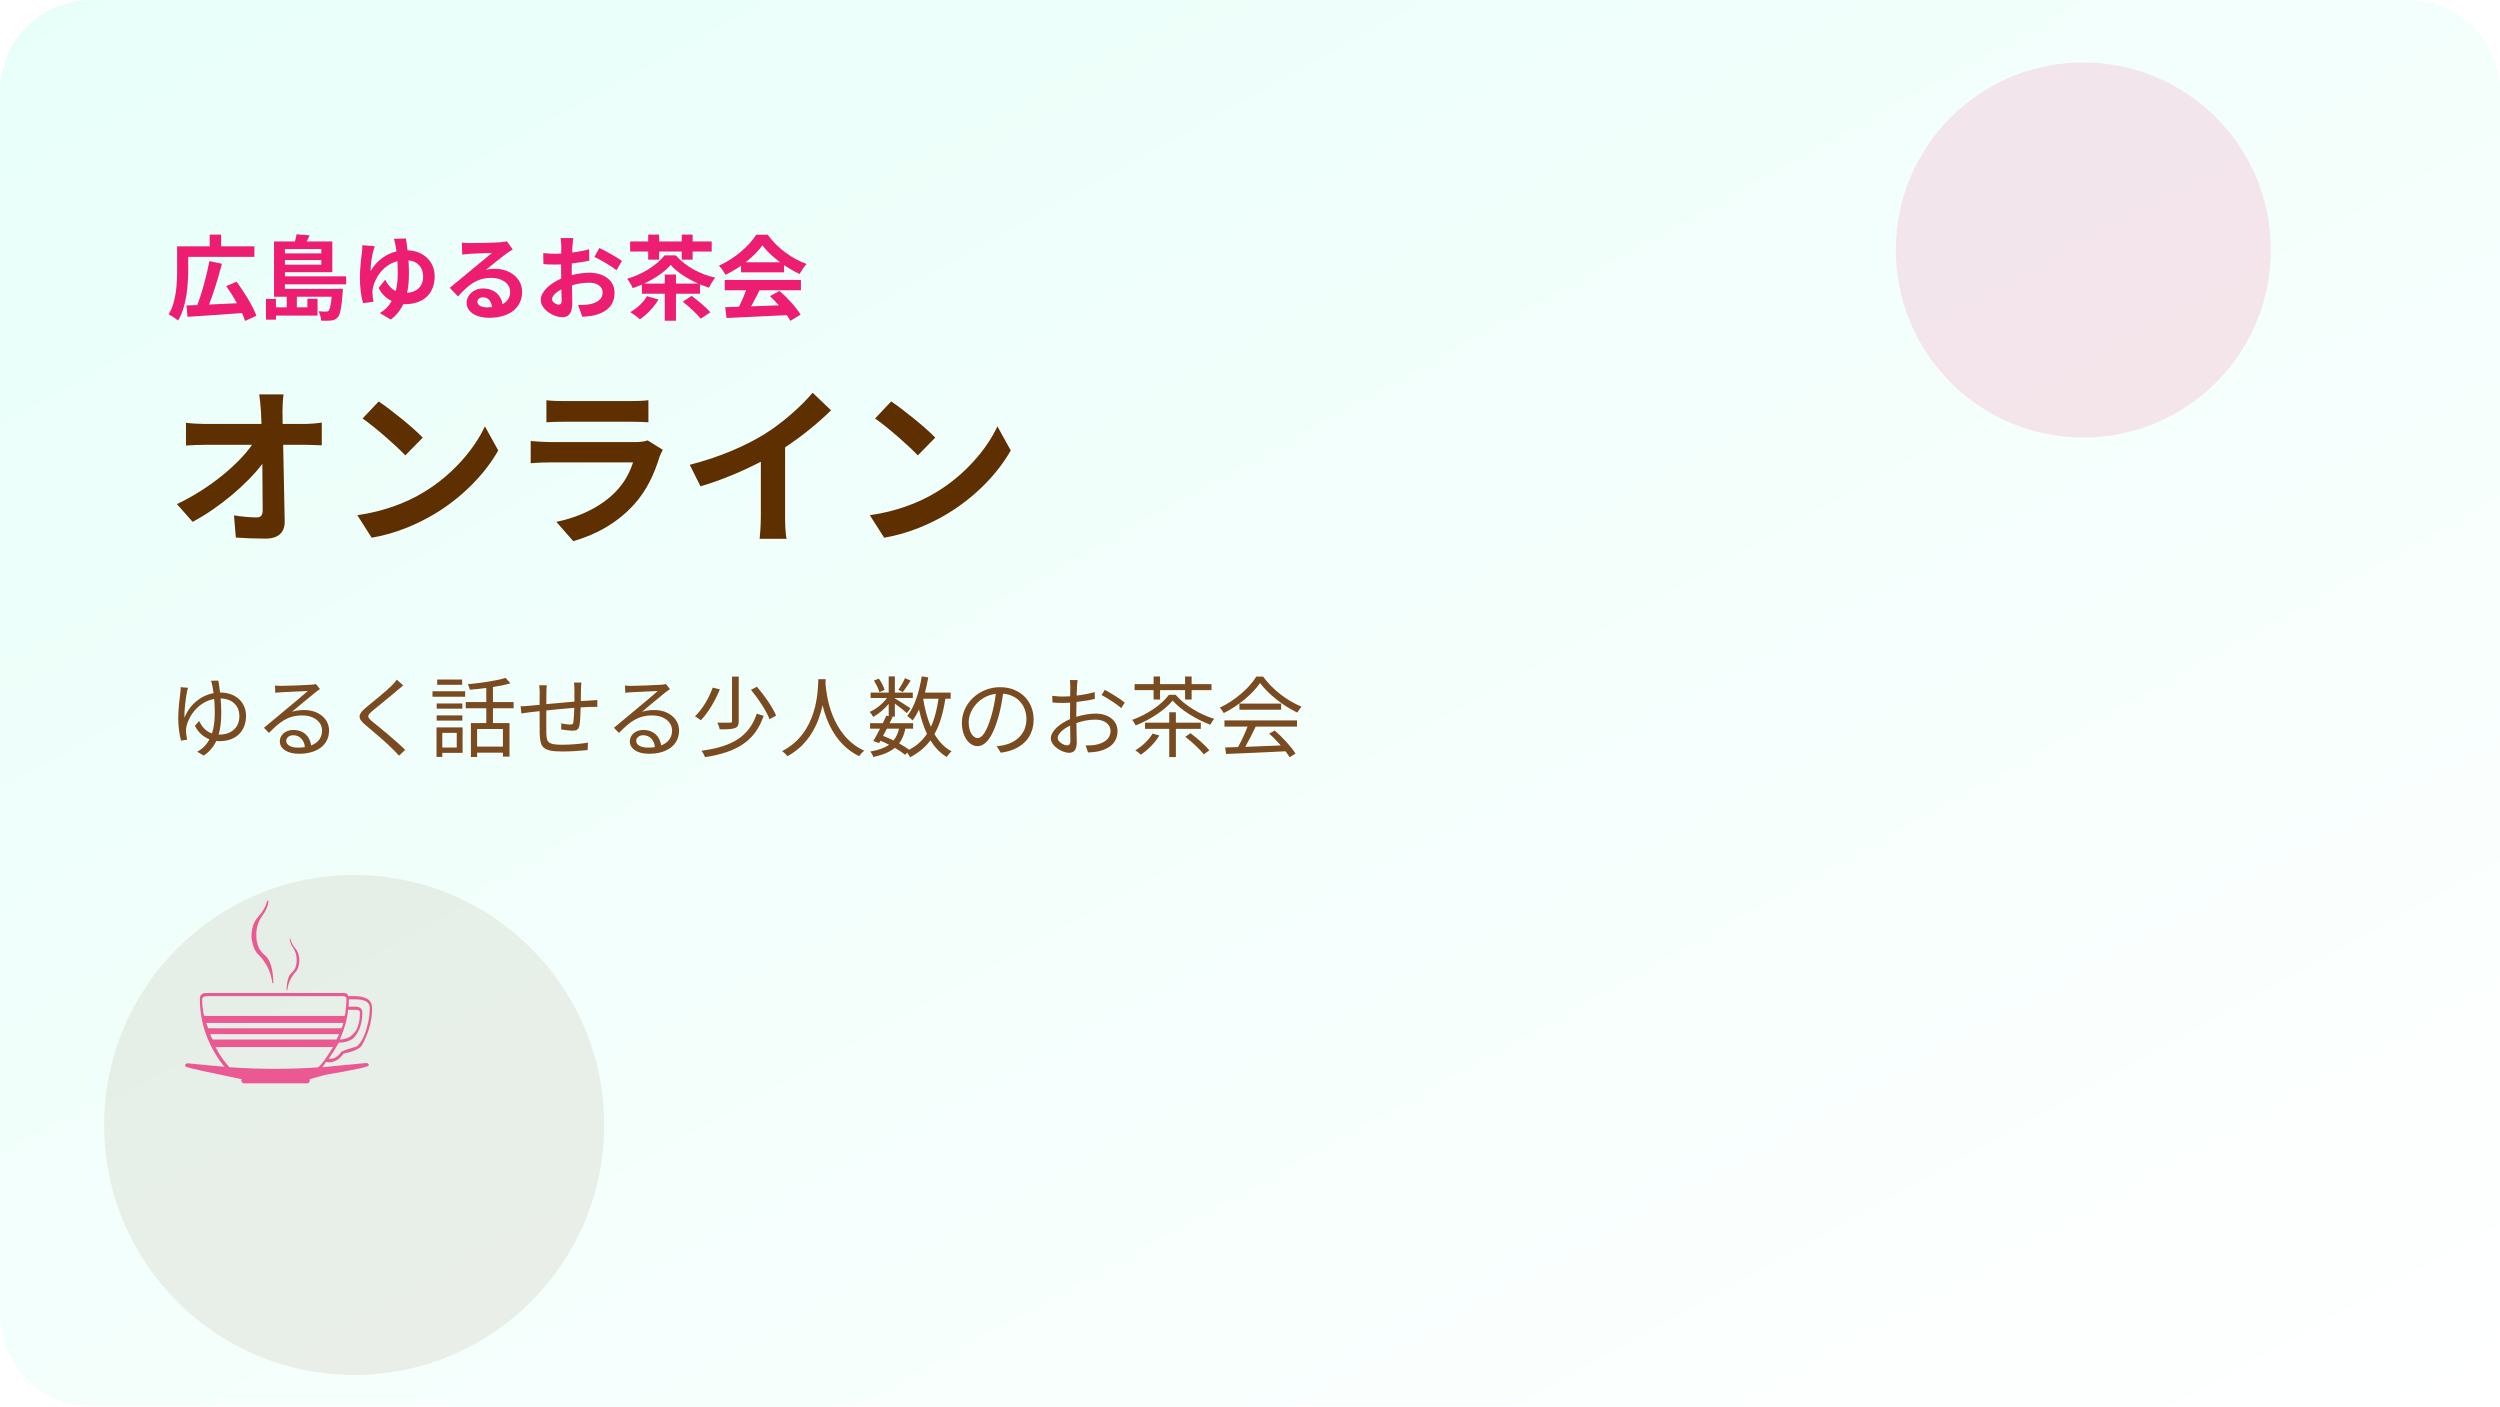
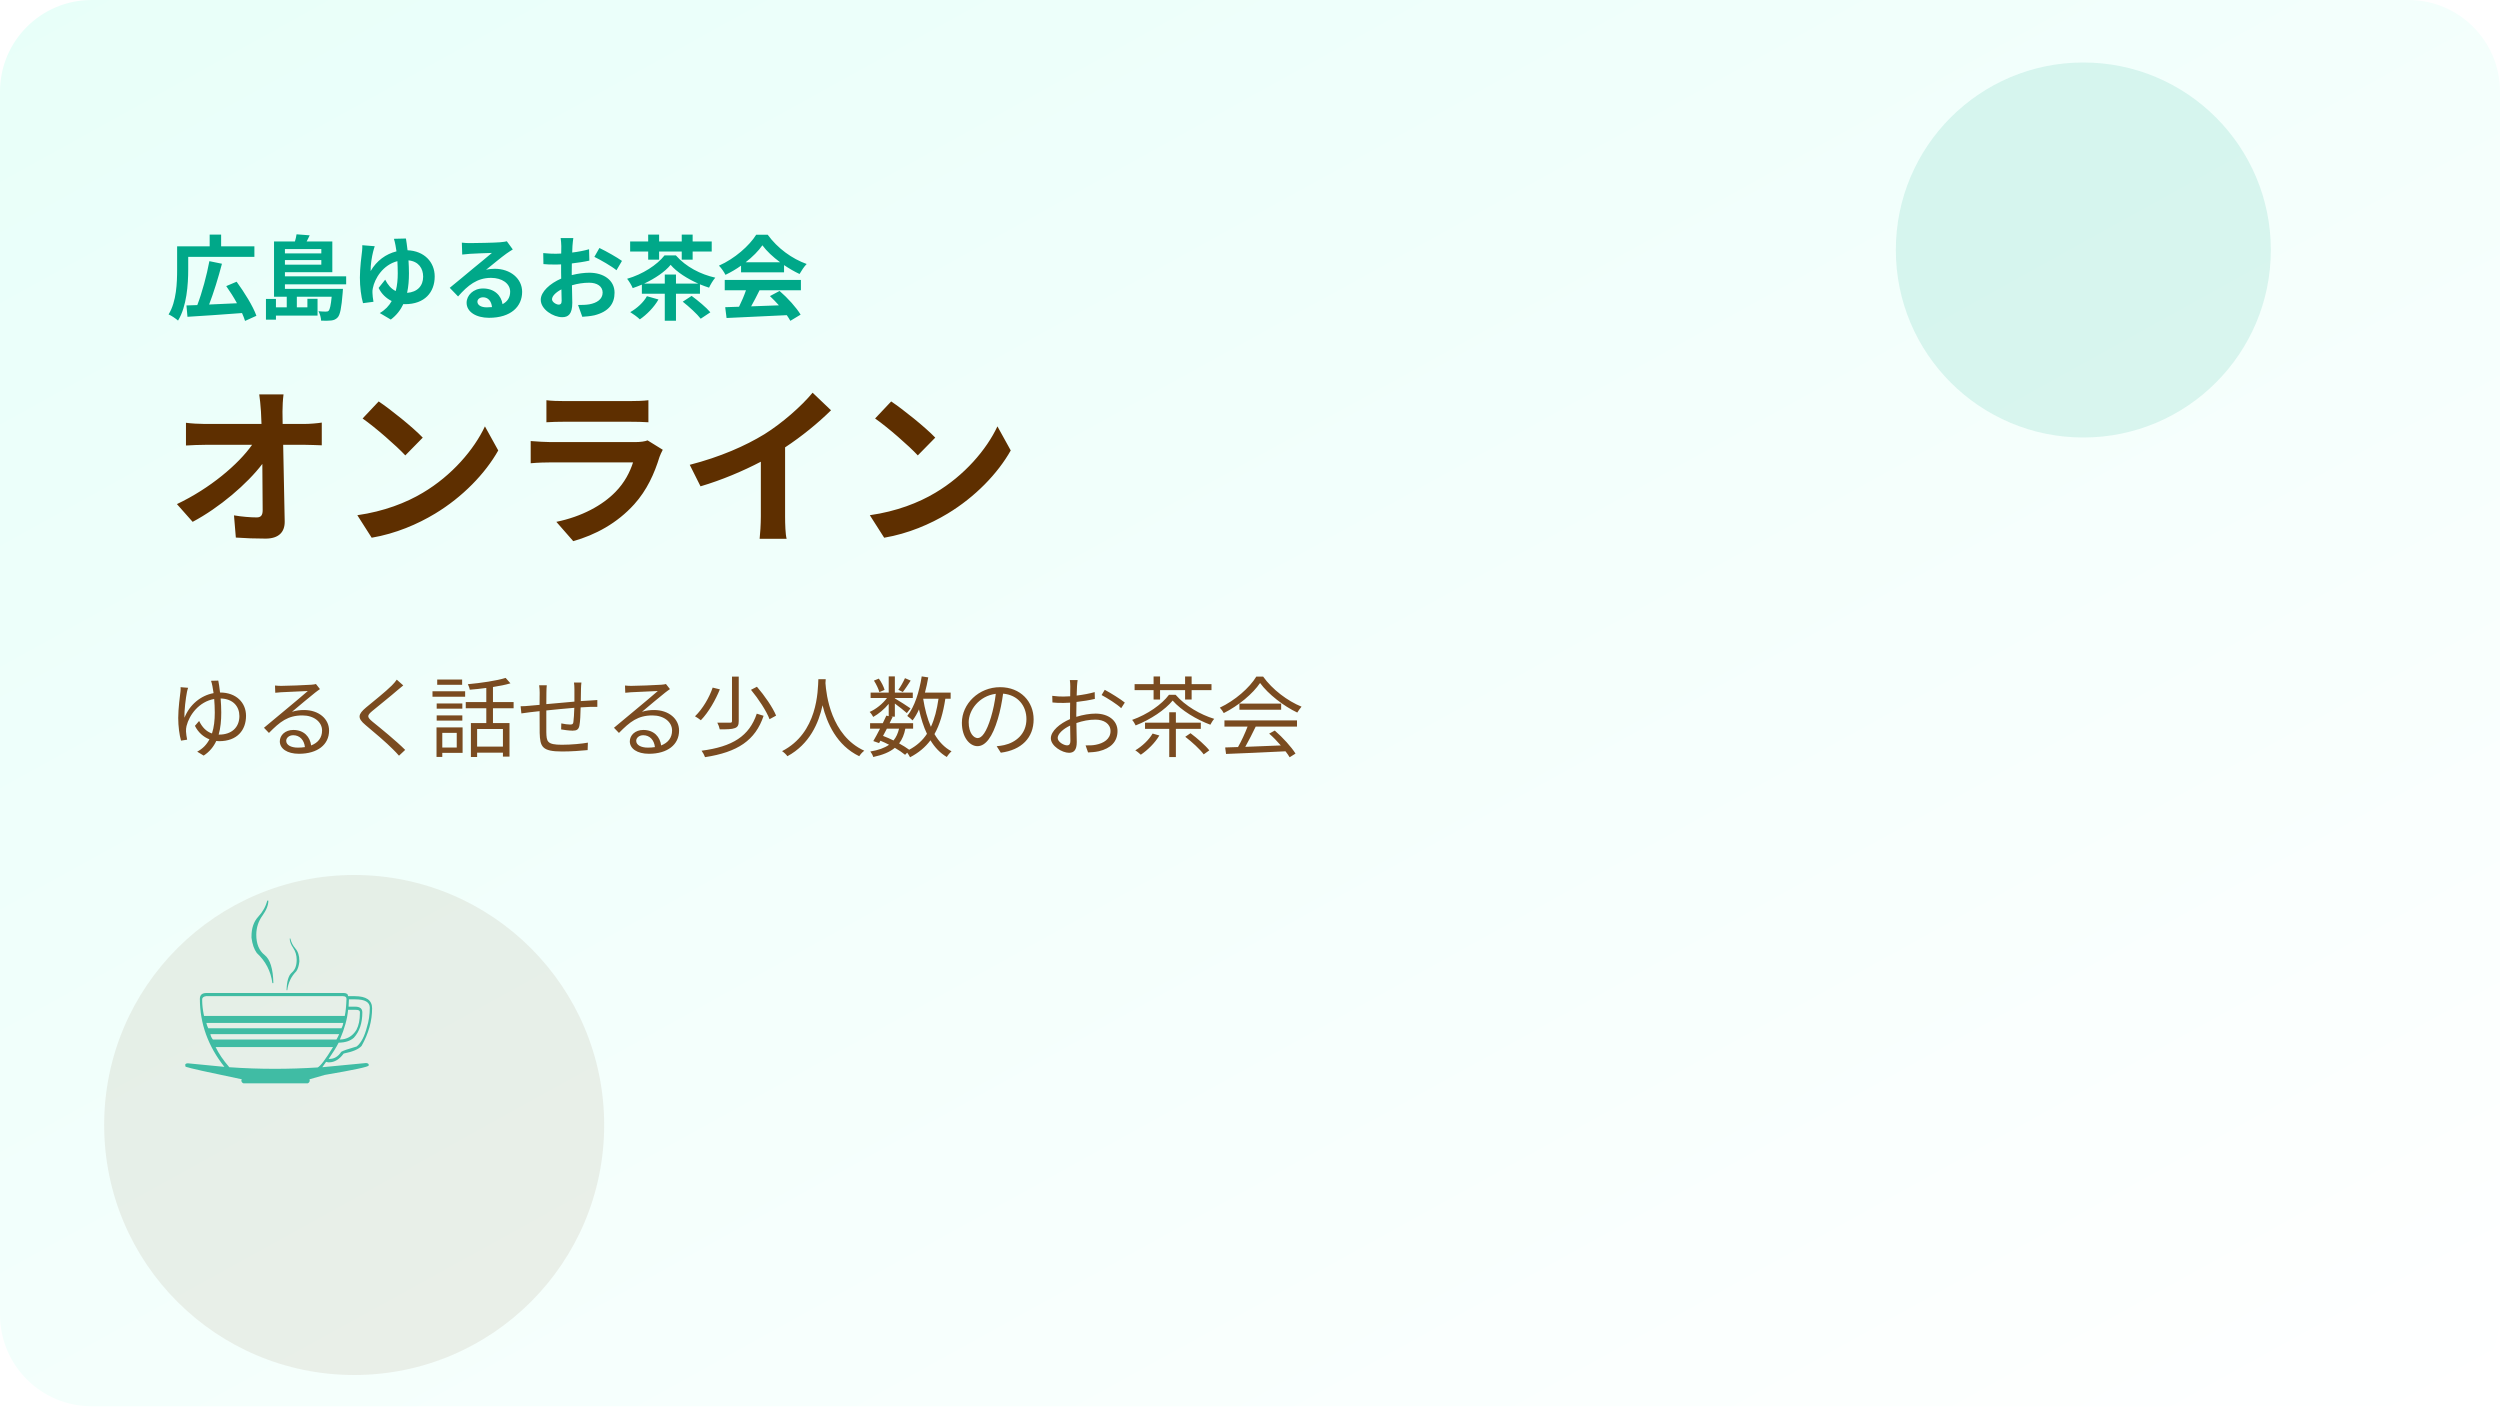
<svg xmlns="http://www.w3.org/2000/svg" width="1200" height="675" viewBox="0 0 1200 675">
  <defs>
    <linearGradient id="g" x1="0" y1="0" x2="1" y2="1">
      <stop offset="0" stop-color="#e8fff9" />
      <stop offset="1" stop-color="#ffffff" />
    </linearGradient>
  </defs>
  <rect width="1200" height="675" rx="44" fill="url(#g)" />
-   <circle cx="1000" cy="120" r="90" fill="#ed1e71" opacity=".12" />
+   <circle cx="1000" cy="120" r="90" fill="#00a889" opacity=".12" />
  <circle cx="170" cy="540" r="120" fill="#5e2f00" opacity=".08" />
-   <text x="80" y="150" font-family="sans-serif" font-size="44" fill="#ed1e71" font-weight="700">広島ゆるお茶会</text>
+   <text x="80" y="150" font-family="sans-serif" font-size="44" fill="#00a889" font-weight="700">広島ゆるお茶会</text>
  <text x="80" y="255" font-family="sans-serif" font-size="82" fill="#5e2f00" font-weight="800">オンライン</text>
  <text x="80" y="360" font-family="sans-serif" font-size="42" fill="#7a4b20">ゆるく話せる少人数のお茶会</text>
-   <text x="80" y="520" font-family="sans-serif" font-size="120" fill="#ed1e71" opacity=".72">☕</text>
+   <text x="80" y="520" font-family="sans-serif" font-size="120" fill="#00a889" opacity=".72">☕</text>
</svg>
